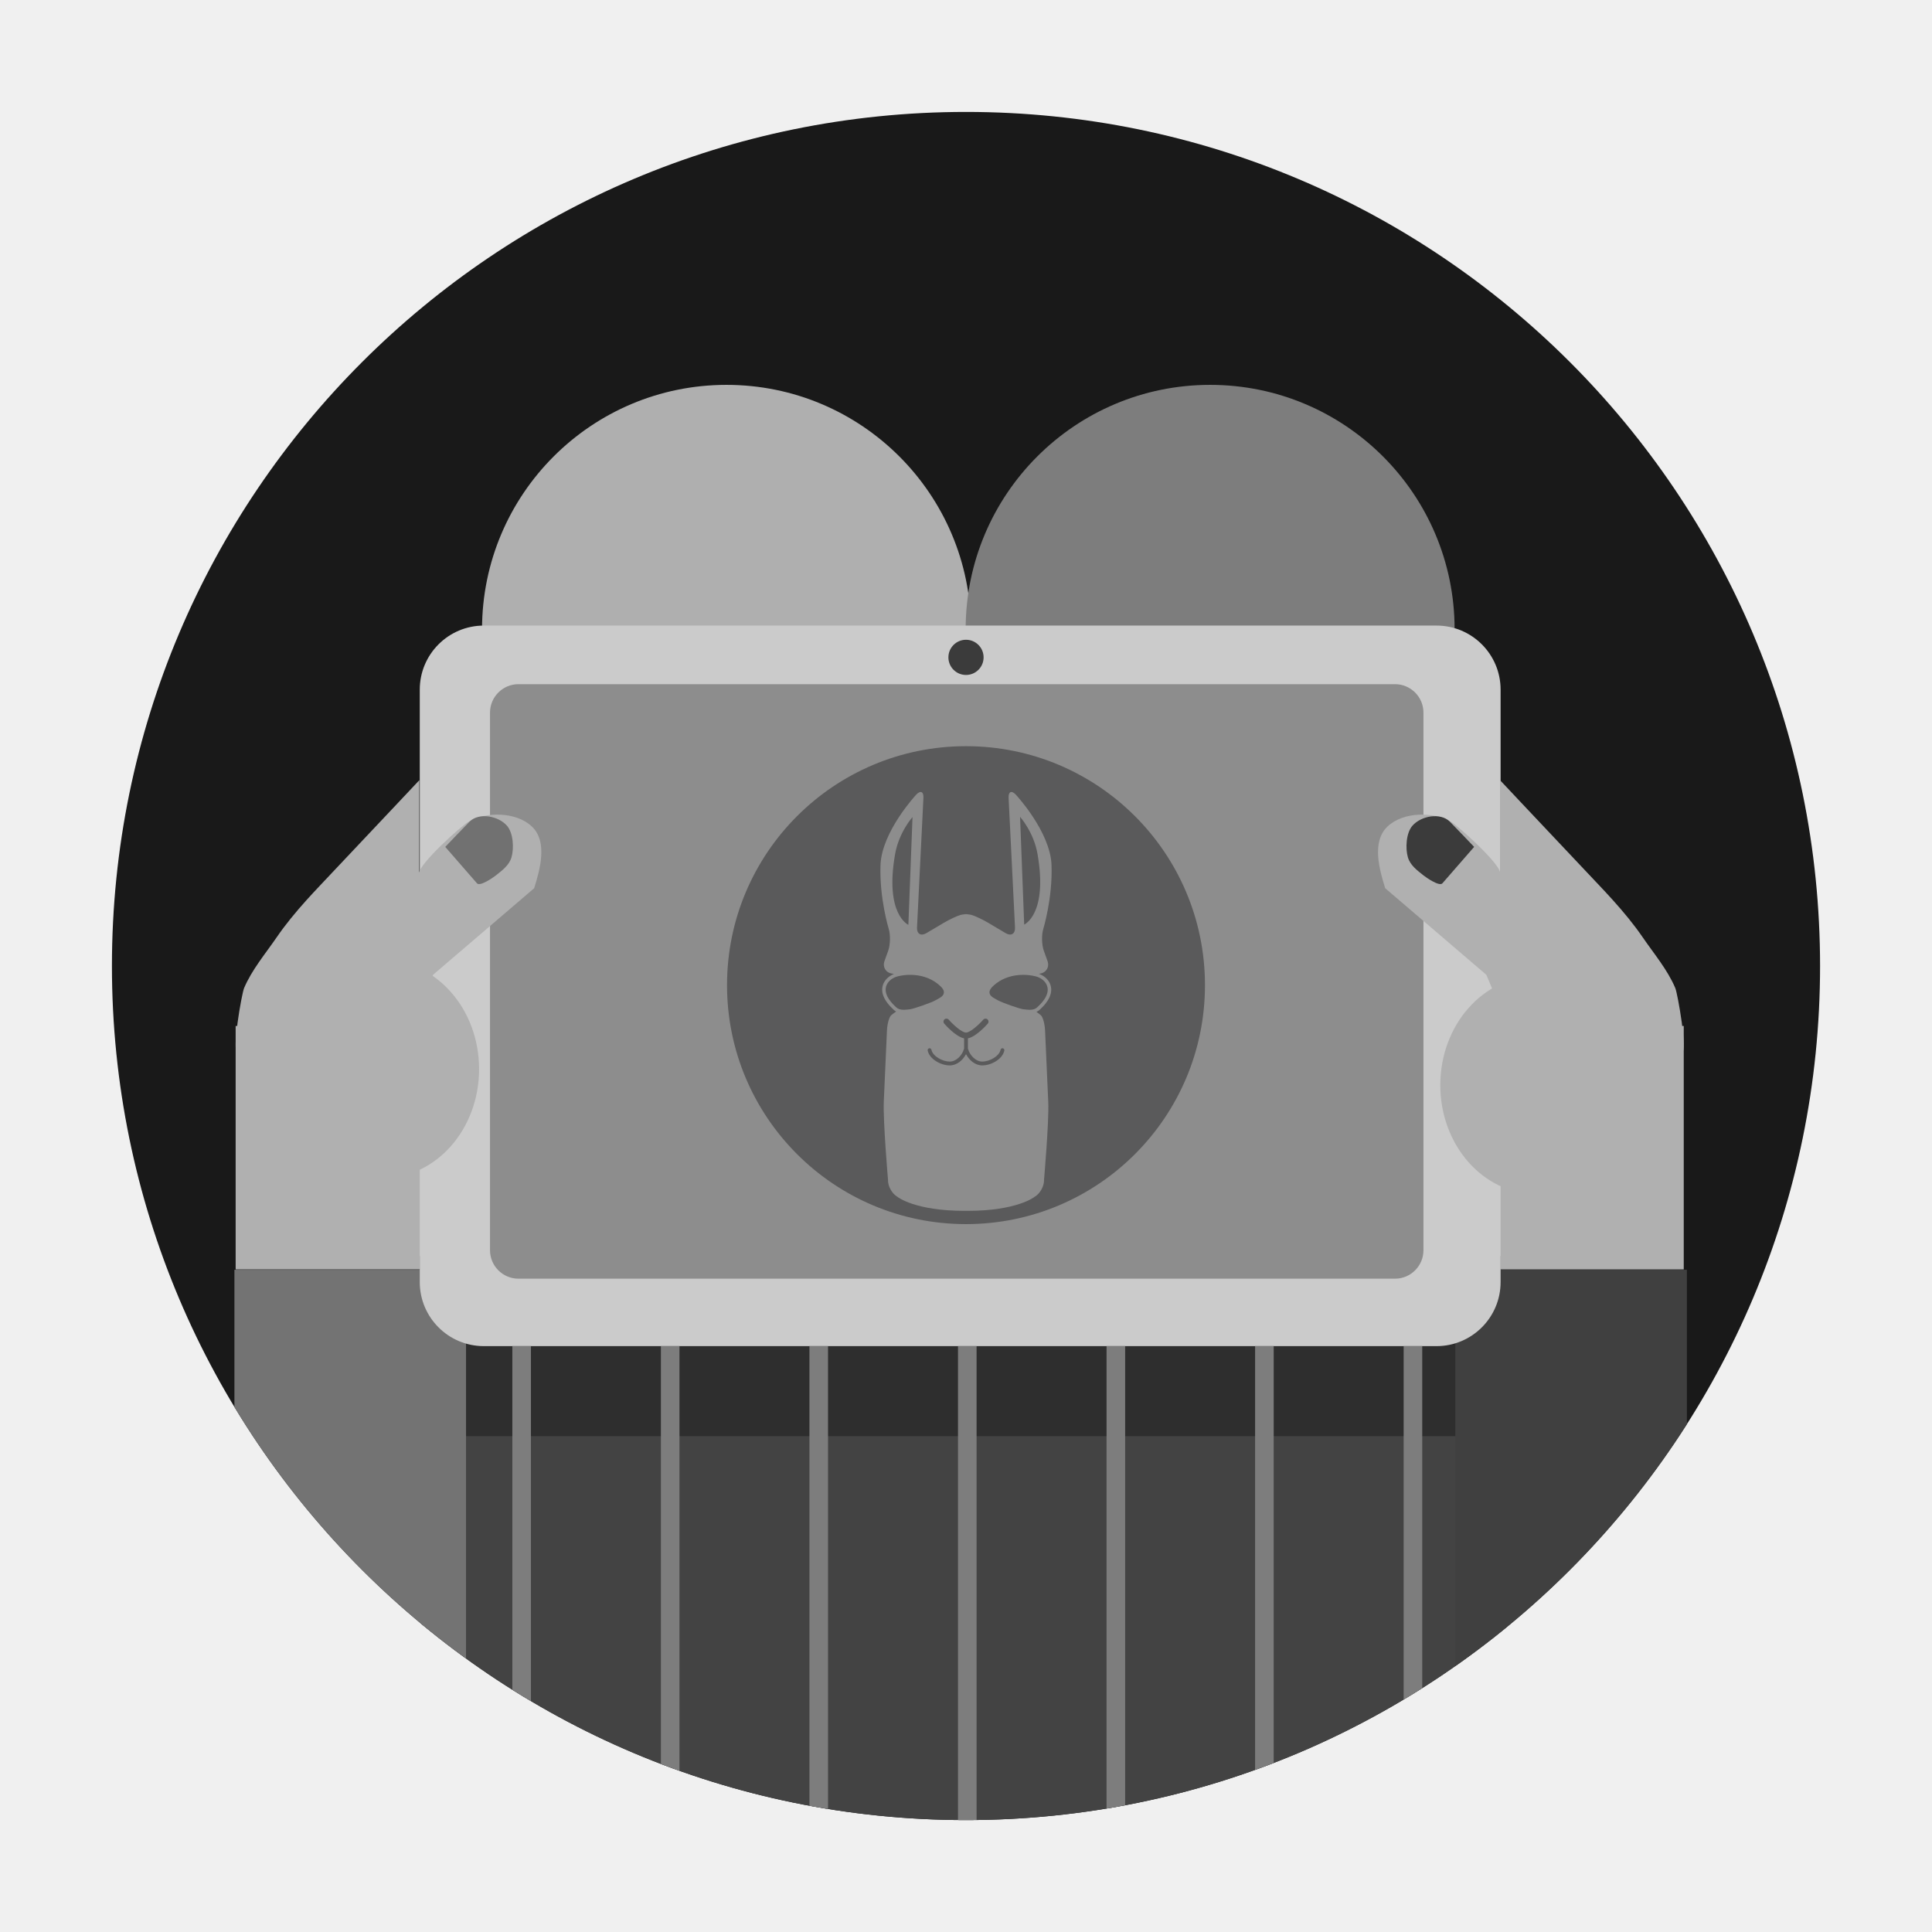
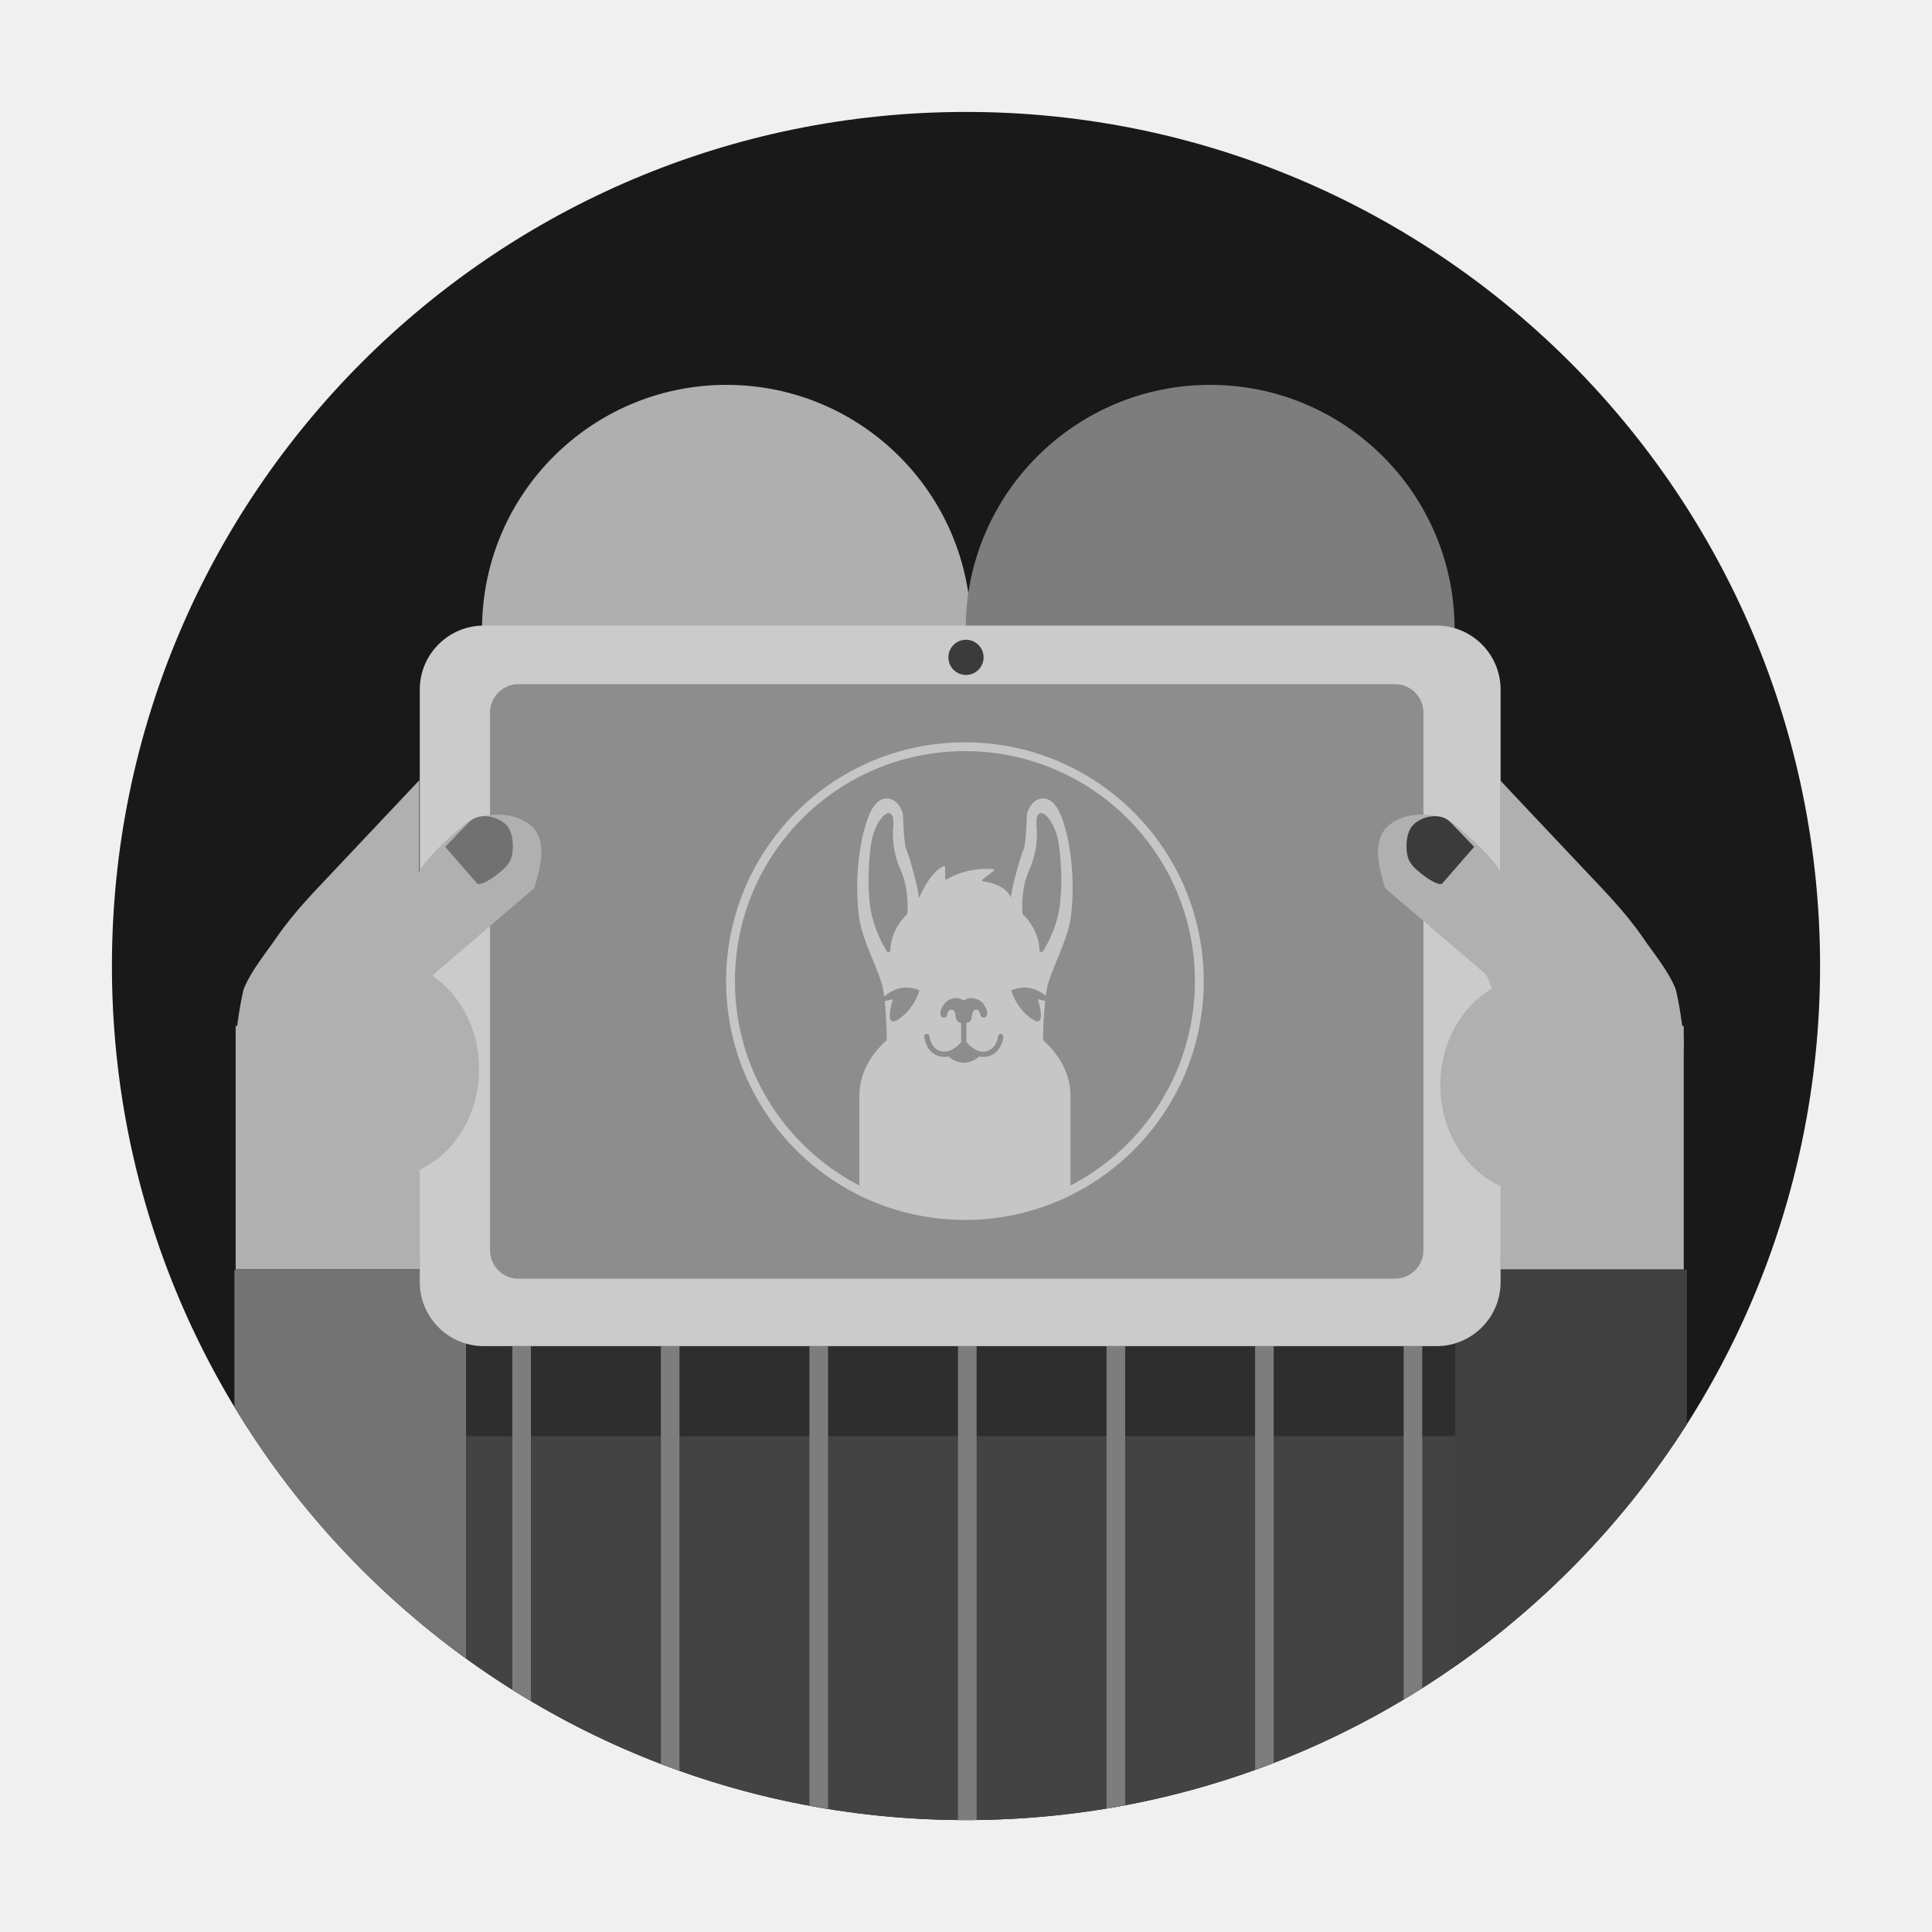
<svg xmlns="http://www.w3.org/2000/svg" xmlns:xlink="http://www.w3.org/1999/xlink" version="1.1" id="Layer_1" x="0px" y="0px" width="200px" height="200px" viewBox="0 0 200 200" enable-background="new 0 0 200 200" xml:space="preserve">
  <g>
    <g>
-       <defs>
-         <circle id="SVGID_5_" cx="100" cy="100" r="88.413" />
-       </defs>
-       <use xlink:href="#SVGID_5_" overflow="visible" fill="#191919" />
-       <clipPath id="SVGID_2_">
-         <use xlink:href="#SVGID_5_" overflow="visible" />
-       </clipPath>
-       <polygon clip-path="url(#SVGID_2_)" fill="#B0B0B0" points="154.068,106.208 174.301,106.208 174.301,110.645 174.301,131.409     154.068,131.409   " />
-       <polygon clip-path="url(#SVGID_2_)" fill="#B0B0B0" points="44.626,106.208 24.394,106.208 24.394,110.645 24.394,131.409     44.626,131.409   " />
-       <g clip-path="url(#SVGID_2_)">
-         <rect x="43.454" y="132.718" fill="#434343" width="112.553" height="74.651" />
-         <rect x="43.454" y="130.027" opacity="0.5" fill="#191919" width="111.888" height="18.647" />
-         <rect x="24.267" y="131.445" fill="#737373" width="23.976" height="41.958" />
-         <rect x="150.652" y="131.445" fill="#404040" width="23.976" height="41.958" />
-         <circle fill="#AFAFAF" cx="75.208" cy="65.149" r="25.308" />
-         <circle fill="#7D7D7D" cx="125.272" cy="65.149" r="25.308" />
-         <path fill="#CBCBCB" d="M155.342,132.718c0,3.664-2.97,6.633-6.633,6.633H50.087c-3.664,0-6.633-2.969-6.633-6.633V71.391     c0-3.662,2.969-6.632,6.633-6.632h98.622c3.663,0,6.633,2.97,6.633,6.632V132.718z" />
-         <rect x="53.038" y="139.351" fill="#7D7D7D" width="1.924" height="68.019" />
-         <rect x="68.416" y="139.351" fill="#7D7D7D" width="1.924" height="68.019" />
-         <rect x="83.794" y="139.351" fill="#7D7D7D" width="1.924" height="68.019" />
-         <rect x="99.172" y="139.351" fill="#7D7D7D" width="1.924" height="68.019" />
-         <rect x="114.55" y="139.351" fill="#7D7D7D" width="1.924" height="68.019" />
-         <rect x="129.927" y="139.351" fill="#7D7D7D" width="1.925" height="68.019" />
-         <rect x="145.305" y="139.351" fill="#7D7D7D" width="1.924" height="68.019" />
-         <path fill="#8D8D8D" d="M147.356,129.42c0,1.629-1.321,2.95-2.95,2.95h-90.73c-1.629,0-2.951-1.321-2.951-2.95V73.773     c0-1.629,1.322-2.949,2.951-2.949h90.73c1.629,0,2.95,1.32,2.95,2.949V129.42z" />
-         <circle fill="#3B3B3B" cx="100" cy="68.05" r="1.822" />
+       <g>
+         <circle id="SVGID_5_" fill="#191919" cx="100" cy="100" r="88.413" />
+       </g>
+       <g>
+         <defs>
+           <circle id="SVGID_1_" cx="100" cy="100" r="88.413" />
+         </defs>
+         <clipPath id="SVGID_2_">
+           <use xlink:href="#SVGID_1_" overflow="visible" />
+         </clipPath>
+         <polygon clip-path="url(#SVGID_2_)" fill="#B0B0B0" points="154.068,106.208 174.301,106.208 174.301,110.645 174.301,131.409      154.068,131.409    " />
+       </g>
+       <g>
+         <defs>
+           <circle id="SVGID_3_" cx="100" cy="100" r="88.413" />
+         </defs>
+         <clipPath id="SVGID_4_">
+           <use xlink:href="#SVGID_3_" overflow="visible" />
+         </clipPath>
+         <polygon clip-path="url(#SVGID_4_)" fill="#B0B0B0" points="44.626,106.208 24.394,106.208 24.394,110.645 24.394,131.409      44.626,131.409    " />
+       </g>
+       <g>
+         <defs>
+           <circle id="SVGID_6_" cx="100" cy="100" r="88.413" />
+         </defs>
+         <clipPath id="SVGID_7_">
+           <use xlink:href="#SVGID_6_" overflow="visible" />
+         </clipPath>
+         <g clip-path="url(#SVGID_7_)">
+           <rect x="43.454" y="132.718" fill="#434343" width="112.553" height="74.651" />
+           <rect x="43.454" y="130.027" opacity="0.5" fill="#191919" enable-background="new    " width="111.888" height="18.646" />
+           <rect x="24.267" y="131.445" fill="#737373" width="23.976" height="41.957" />
+           <rect x="150.652" y="131.445" fill="#404040" width="23.976" height="41.957" />
+           <circle fill="#AFAFAF" cx="75.208" cy="65.149" r="25.308" />
+           <circle fill="#7D7D7D" cx="125.271" cy="65.149" r="25.308" />
+           <path fill="#CBCBCB" d="M155.342,132.718c0,3.664-2.97,6.634-6.633,6.634H50.087c-3.664,0-6.633-2.97-6.633-6.634V71.391      c0-3.662,2.969-6.632,6.633-6.632h98.622c3.663,0,6.633,2.97,6.633,6.632V132.718z" />
+           <rect x="53.038" y="139.352" fill="#7D7D7D" width="1.924" height="68.019" />
+           <rect x="68.416" y="139.352" fill="#7D7D7D" width="1.924" height="68.019" />
+           <rect x="83.794" y="139.352" fill="#7D7D7D" width="1.924" height="68.019" />
+           <rect x="99.172" y="139.352" fill="#7D7D7D" width="1.924" height="68.019" />
+           <rect x="114.55" y="139.352" fill="#7D7D7D" width="1.925" height="68.019" />
+           <rect x="129.927" y="139.352" fill="#7D7D7D" width="1.925" height="68.019" />
+           <rect x="145.305" y="139.352" fill="#7D7D7D" width="1.924" height="68.019" />
+           <path fill="#8D8D8D" d="M147.355,129.42c0,1.629-1.32,2.95-2.949,2.95h-90.73c-1.629,0-2.951-1.321-2.951-2.95V73.773      c0-1.629,1.322-2.949,2.951-2.949h90.73c1.629,0,2.949,1.32,2.949,2.949V129.42z" />
+           <circle fill="#3B3B3B" cx="100" cy="68.05" r="1.822" />
+         </g>
      </g>
    </g>
    <g>
      <ellipse fill="#B0B0B0" cx="39.656" cy="110.673" rx="9.939" ry="11.27" />
-       <path fill="#B0B0B0" d="M31.707,93.204c0.455-0.505,0.917-1.003,1.384-1.497c2.668-2.825,5.334-5.652,8-8.479    c0.773-0.819,1.543-1.641,2.315-2.461c0,0,0,9.564,0,9.584c0-0.925,4.282-4.824,5.152-5.323c1.709-0.984,4.851-1.04,6.51,0.542    c1.657,1.579,0.819,4.485,0.229,6.379l-10.471,8.964l-4.082,9.76c0,0-16.141-1.686-16.15-1.687    c-0.638-0.066,0.426-6.12,0.676-6.707c0.803-1.893,2.208-3.554,3.363-5.237C29.562,95.686,30.61,94.424,31.707,93.204z" />
+       <path fill="#B0B0B0" d="M31.707,93.204c0.455-0.505,0.917-1.003,1.384-1.497c2.668-2.825,5.334-5.652,8-8.479    c0.773-0.819,1.543-1.641,2.315-2.461c0,0,0,9.564,0,9.584c0-0.925,4.282-4.824,5.152-5.323c1.709-0.984,4.851-1.04,6.51,0.542    c1.657,1.579,0.819,4.485,0.229,6.379l-10.471,8.964l-4.082,9.76c0,0-16.141-1.687-16.15-1.687    c-0.638-0.066,0.426-6.12,0.676-6.707c0.803-1.894,2.208-3.554,3.363-5.237C29.562,95.686,30.61,94.424,31.707,93.204z" />
    </g>
    <g>
-       <ellipse fill="#B0B0B0" cx="159.038" cy="112.331" rx="9.938" ry="11.27" />
-       <path fill="#B0B0B0" d="M166.986,93.204c-0.454-0.505-0.917-1.003-1.384-1.497c-2.667-2.825-5.333-5.652-8-8.479    c-0.772-0.819-1.543-1.641-2.315-2.461c0,0,0,9.564,0,9.584c0-0.925-4.281-4.824-5.151-5.323c-1.709-0.984-4.851-1.04-6.511,0.542    c-1.657,1.579-0.819,4.485-0.229,6.379l10.472,8.964l4.082,9.76c0,0,16.141-1.686,16.149-1.687    c0.639-0.066-0.426-6.12-0.675-6.707c-0.803-1.893-2.209-3.554-3.363-5.237C169.131,95.686,168.084,94.424,166.986,93.204z" />
-     </g>
-     <g>
-       <g>
-         <path fill="#5A5A5B" d="M105.92,100.914c-1.056,0-2.041,0.311-2.774,0.874c-0.196,0.151-0.717,0.552-0.715,0.911     c0.002,0.354,0.263,0.521,0.693,0.753c0.057,0.031,0.113,0.062,0.168,0.093c0.506,0.286,2.291,0.889,2.618,0.929l0.076,0.009     c0.199,0.024,0.405,0.05,0.603,0.05l0,0c0.353,0,0.597-0.081,0.792-0.263c0.372-0.347,0.883-0.877,1.034-1.474     c0.089-0.349,0.042-0.688-0.135-0.98c-0.221-0.364-0.623-0.639-1.106-0.754C106.766,100.964,106.344,100.914,105.92,100.914z" />
-         <path fill="#5A5A5B" d="M103.812,108.519c-0.107-0.022-0.213,0.048-0.235,0.155c-0.138,0.675-1.148,1.22-1.894,1.22     c-0.69,0-1.289-0.663-1.47-1.303c-0.003-0.01-0.012-0.014-0.015-0.022v-1.079c0.826-0.168,1.847-1.286,2.057-1.524     c0.114-0.13,0.101-0.326-0.028-0.44c-0.13-0.114-0.326-0.101-0.44,0.028c-0.487,0.555-1.364,1.336-1.787,1.336     c-0.422,0-1.3-0.781-1.787-1.336c-0.114-0.129-0.312-0.143-0.44-0.028c-0.13,0.114-0.142,0.311-0.028,0.44     c0.21,0.239,1.23,1.355,2.058,1.524v1.079c-0.005,0.009-0.013,0.013-0.016,0.022c-0.18,0.64-0.778,1.303-1.47,1.303     c-0.745,0-1.755-0.545-1.894-1.22c-0.022-0.108-0.129-0.178-0.235-0.155c-0.107,0.021-0.177,0.127-0.154,0.235     c0.181,0.88,1.354,1.537,2.283,1.537c0.734,0,1.347-0.532,1.67-1.143c0.004,0.001,0.009,0.003,0.014,0.003     s0.009-0.002,0.015-0.003c0.323,0.61,0.935,1.143,1.669,1.143c0.93,0,2.104-0.657,2.283-1.538     C103.99,108.646,103.92,108.54,103.812,108.519z" />
-         <path fill="#5A5A5B" d="M94.035,95.738l0.428-11.153c0,0-1.404,1.553-1.805,3.842C91.567,94.671,94.035,95.738,94.035,95.738z" />
-         <path fill="#5A5A5B" d="M97.019,103.452c0.431-0.231,0.692-0.398,0.694-0.753c0.002-0.358-0.52-0.76-0.716-0.911     c-0.733-0.563-1.718-0.874-2.773-0.874c-0.424,0-0.846,0.05-1.255,0.147c-0.481,0.115-0.885,0.39-1.105,0.755     c-0.178,0.293-0.224,0.631-0.136,0.979c0.152,0.598,0.664,1.127,1.035,1.474c0.194,0.182,0.438,0.263,0.792,0.263     c0.196,0,0.402-0.025,0.603-0.05l0.076-0.009c0.327-0.04,2.113-0.643,2.617-0.929C96.905,103.515,96.962,103.483,97.019,103.452z     " />
-         <path fill="#5A5A5B" d="M100,77.244c-13.663,0-24.738,11.075-24.738,24.739c0,13.661,11.075,24.736,24.738,24.736     s24.738-11.075,24.738-24.736C124.738,88.319,113.663,77.244,100,77.244z M108.056,98.421l0.382,1.064     c0.222,0.619-0.128,1.204-0.778,1.301l-0.112,0.021c0.445,0.169,0.819,0.454,1.042,0.822c0.228,0.378,0.289,0.812,0.177,1.255     c-0.176,0.69-0.733,1.271-1.139,1.649c-0.101,0.093-0.213,0.162-0.335,0.218c0.208,0.146,0.379,0.276,0.467,0.359     c0.203,0.194,0.395,0.89,0.424,1.546c0,0,0.253,5.588,0.332,7.448c0.086,2.012-0.438,8.02-0.438,8.02     c0.029,0.656-0.415,1.456-0.988,1.778c0,0-1.778,1.444-6.925,1.444c-0.057,0-0.109-0.001-0.163-0.002     c-0.054,0.001-0.107,0.002-0.162,0.002c-5.147,0-6.927-1.444-6.927-1.444c-0.572-0.322-1.018-1.122-0.987-1.778     c0,0-0.521-6.061-0.436-8.09c0.078-1.843,0.329-7.378,0.329-7.378c0.029-0.656,0.221-1.352,0.424-1.546     c0.097-0.091,0.29-0.236,0.525-0.399c-0.09-0.05-0.174-0.106-0.25-0.178c-0.405-0.377-0.963-0.959-1.139-1.649     c-0.113-0.443-0.052-0.877,0.176-1.255c0.215-0.354,0.566-0.633,0.988-0.804l-0.201-0.039c-0.649-0.097-1.001-0.682-0.778-1.301     l0.382-1.064c0.221-0.618,0.245-1.639,0.054-2.267c0,0-0.976-3.188-0.851-6.609c0.127-3.454,3.688-7.274,3.688-7.274     c0.448-0.48,0.788-0.336,0.756,0.319l-0.664,13.426c-0.032,0.655,0.403,0.918,0.968,0.583l1.815-1.076     c0.565-0.336,1.338-0.699,1.717-0.809c0.13-0.038,0.289-0.058,0.455-0.069v-0.013c0.04,0,0.078,0.005,0.117,0.006     c0.039-0.001,0.077-0.006,0.117-0.006v0.013c0.166,0.012,0.325,0.031,0.454,0.069c0.38,0.109,1.152,0.473,1.718,0.809     l1.815,1.076c0.564,0.335,1,0.072,0.968-0.583l-0.664-13.426c-0.032-0.655,0.308-0.8,0.756-0.319c0,0,3.562,3.82,3.688,7.274     c0.126,3.422-0.85,6.609-0.85,6.609C107.811,96.782,107.835,97.803,108.056,98.421z" />
-         <path fill="#5A5A5B" d="M105.597,84.561l0.427,11.152c0,0,2.469-1.067,1.379-7.312C107.001,86.112,105.597,84.561,105.597,84.561     z" />
-       </g>
-       <path fill="#5A5A5B" d="M108.525,114.332" />
+       <ellipse fill="#B0B0B0" cx="159.038" cy="112.331" rx="9.938" ry="11.271" />
+       <path fill="#B0B0B0" d="M166.986,93.204c-0.454-0.505-0.918-1.003-1.385-1.497c-2.666-2.825-5.332-5.652-8-8.479    c-0.771-0.819-1.543-1.641-2.314-2.461c0,0,0,9.564,0,9.584c0-0.925-4.281-4.824-5.151-5.323c-1.709-0.984-4.851-1.04-6.511,0.542    c-1.657,1.579-0.818,4.485-0.229,6.379l10.472,8.964l4.082,9.76c0,0,16.141-1.687,16.149-1.687    c0.639-0.066-0.427-6.12-0.676-6.707c-0.803-1.894-2.209-3.554-3.363-5.237C169.131,95.686,168.084,94.424,166.986,93.204z" />
    </g>
    <path fill="#717171" d="M46.093,87.67c0.001,0.001,3.273,3.759,3.285,3.772c0.311,0.356,1.686-0.605,1.957-0.822   c0.638-0.507,1.364-1.037,1.61-1.853c0.278-0.927,0.199-2.531-0.464-3.289c-0.893-1.019-2.896-1.394-3.871-0.423   C48.401,85.265,46.085,87.661,46.093,87.67z" />
-     <path fill="#3B3B3B" d="M152.602,87.67c-0.001,0.001-3.274,3.759-3.286,3.772c-0.311,0.356-1.686-0.605-1.957-0.822   c-0.637-0.507-1.364-1.037-1.609-1.853c-0.279-0.927-0.199-2.531,0.463-3.289c0.893-1.019,2.896-1.394,3.871-0.423   C150.293,85.265,152.608,87.661,152.602,87.67z" />
+     <path fill="#3B3B3B" d="M152.602,87.67c0,0.001-3.273,3.759-3.285,3.772c-0.312,0.356-1.687-0.605-1.957-0.822   c-0.637-0.507-1.364-1.037-1.609-1.853c-0.279-0.927-0.199-2.531,0.463-3.289c0.893-1.019,2.896-1.394,3.871-0.423   C150.293,85.265,152.607,87.661,152.602,87.67z" />
+   </g>
+   <g id="logotype_2_" opacity="0.5">
+     <g>
+       <path fill="none" stroke="#FFFFFF" stroke-width="0.911" stroke-miterlimit="10" d="M124.153,101.566    c0,13.4-10.863,24.264-24.265,24.264c-13.402,0-24.265-10.863-24.265-24.264c0-13.402,10.864-24.265,24.265-24.265    S124.153,88.165,124.153,101.566z" />
+       <g>
+         <g>
+           <defs>
+             <circle id="SVGID_8_" cx="99.888" cy="101.566" r="24.265" />
+           </defs>
+           <clipPath id="SVGID_9_">
+             <use xlink:href="#SVGID_8_" overflow="visible" />
+           </clipPath>
+           <path clip-path="url(#SVGID_9_)" fill="#FFFFFF" d="M108.255,103.094c0.07-0.534,0.156-1.014,0.265-1.367      c0.505-1.652,1.975-4.499,2.295-6.564c0.322-2.066,0.46-6.473-0.779-10.192c-0.775-2.324-1.818-2.46-2.493-2.235      c-0.372,0.124-0.682,0.391-0.886,0.727c-0.145,0.238-0.325,0.525-0.355,0.921c-0.025,0.323-0.077,3.021-0.353,3.572      s-1.285,4.178-1.285,4.958h-0.01c-0.001-0.01-0.001-0.02-0.006-0.03c-0.616-1.253-2.28-1.581-2.899-1.661      c-0.086-0.011-0.114-0.119-0.047-0.171l1.174-0.909c0.069-0.054,0.036-0.167-0.052-0.173c-2.603-0.189-4.34,0.767-4.838,1.084      c-0.064,0.041-0.147-0.006-0.147-0.082v-1.216c0-0.068-0.069-0.113-0.134-0.089c-1.261,0.472-2.284,2.652-2.533,3.219      c-0.004,0.009-0.003,0.019-0.004,0.028h-0.053c0-0.78-1.01-4.407-1.286-4.958c-0.275-0.551-0.327-3.249-0.352-3.573      c-0.03-0.395-0.211-0.683-0.356-0.921c-0.205-0.335-0.513-0.602-0.887-0.727c-0.673-0.225-1.717-0.088-2.492,2.236      c-1.24,3.718-1.102,8.126-0.78,10.192c0.321,2.065,1.79,4.912,2.295,6.564c0.113,0.369,0.203,0.877,0.274,1.44      c0.685-0.61,1.962-1.363,3.66-0.645c0,0-0.49,1.837-2.144,2.97c-1.652,1.132-0.612-2.052-0.612-2.052l-0.85,0.195      c0.172,1.642,0.213,3.562,0.221,4.039c-0.546,0.46-2.845,2.58-2.845,5.737c0,3.58,0,12.418,0,12.418h10.928h10.926      c0,0,0-8.838,0-12.418c0-3.157-2.299-5.277-2.845-5.737c0.008-0.479,0.049-2.413,0.224-4.06l-0.76-0.175      c0,0,1.04,3.184-0.613,2.052c-1.652-1.133-2.142-2.97-2.142-2.97C106.308,101.833,107.552,102.5,108.255,103.094z       M93.943,94.473c-0.004,0.079-0.039,0.152-0.094,0.209c-1.38,1.407-1.656,2.84-1.679,3.677      c-0.005,0.202-0.271,0.271-0.378,0.099c-0.448-0.726-1.139-2.025-1.53-3.648c-0.612-2.541-0.306-6.458,0-7.927      c0.306-1.47,1.316-3,1.906-2.663c0.543,0.31,0.221,1.568,0.266,2.305c0.025,0.408,0.021,1.822,0.827,3.602      C94.034,91.829,93.972,93.948,93.943,94.473z M102.175,109.374c-0.135,0.027-0.267,0.04-0.396,0.04      c-0.142,0-0.277-0.02-0.41-0.046c-0.496,0.431-1.74,1.217-3.182-0.005c-0.138,0.029-0.278,0.051-0.427,0.051      c-0.129,0-0.261-0.013-0.396-0.04c-1.503-0.303-1.686-1.974-1.692-2.045c-0.015-0.15,0.094-0.283,0.244-0.298      c0.151-0.018,0.284,0.093,0.299,0.243c0.006,0.055,0.153,1.342,1.257,1.564c0.98,0.199,1.809-0.701,2.024-0.959v-1.978      c-0.22-0.047-0.501-0.181-0.546-0.566c-0.077-0.647-0.19-0.819-0.515-0.819s-0.401,0.591-0.401,0.591s-0.023,0.25-0.381,0.229      c-0.306-0.019-0.311-0.422-0.297-0.61c0.006-0.062,0.039-0.169,0.062-0.228c0.095-0.239,0.391-0.866,0.999-1.068      c0.743-0.248,1.086,0,1.086,0s0.152,0.119,0.267,0.114c0.115,0.005,0.268-0.114,0.268-0.114s0.343-0.248,1.086,0      c0.607,0.202,0.904,0.829,0.999,1.068c0.022,0.059,0.056,0.165,0.062,0.228c0.014,0.188,0.01,0.592-0.297,0.61      c-0.357,0.021-0.382-0.229-0.382-0.229s-0.076-0.591-0.4-0.591s-0.438,0.172-0.515,0.819c-0.045,0.386-0.325,0.52-0.546,0.566      v1.978c0.215,0.258,1.044,1.157,2.023,0.959c1.111-0.225,1.256-1.551,1.257-1.563c0.016-0.15,0.142-0.267,0.299-0.245      c0.15,0.015,0.26,0.148,0.245,0.299C103.861,107.4,103.678,109.071,102.175,109.374z M106.515,90.127      c0.808-1.78,0.803-3.193,0.827-3.602c0.045-0.737-0.277-1.995,0.267-2.305c0.59-0.337,1.6,1.193,1.906,2.663      c0.307,1.469,0.612,5.387,0,7.927c-0.392,1.623-1.083,2.922-1.53,3.648c-0.107,0.172-0.373,0.103-0.378-0.099      c-0.022-0.837-0.299-2.27-1.679-3.677c-0.056-0.057-0.09-0.13-0.094-0.209C105.805,93.948,105.743,91.829,106.515,90.127z" />
+         </g>
+       </g>
+     </g>
  </g>
</svg>
